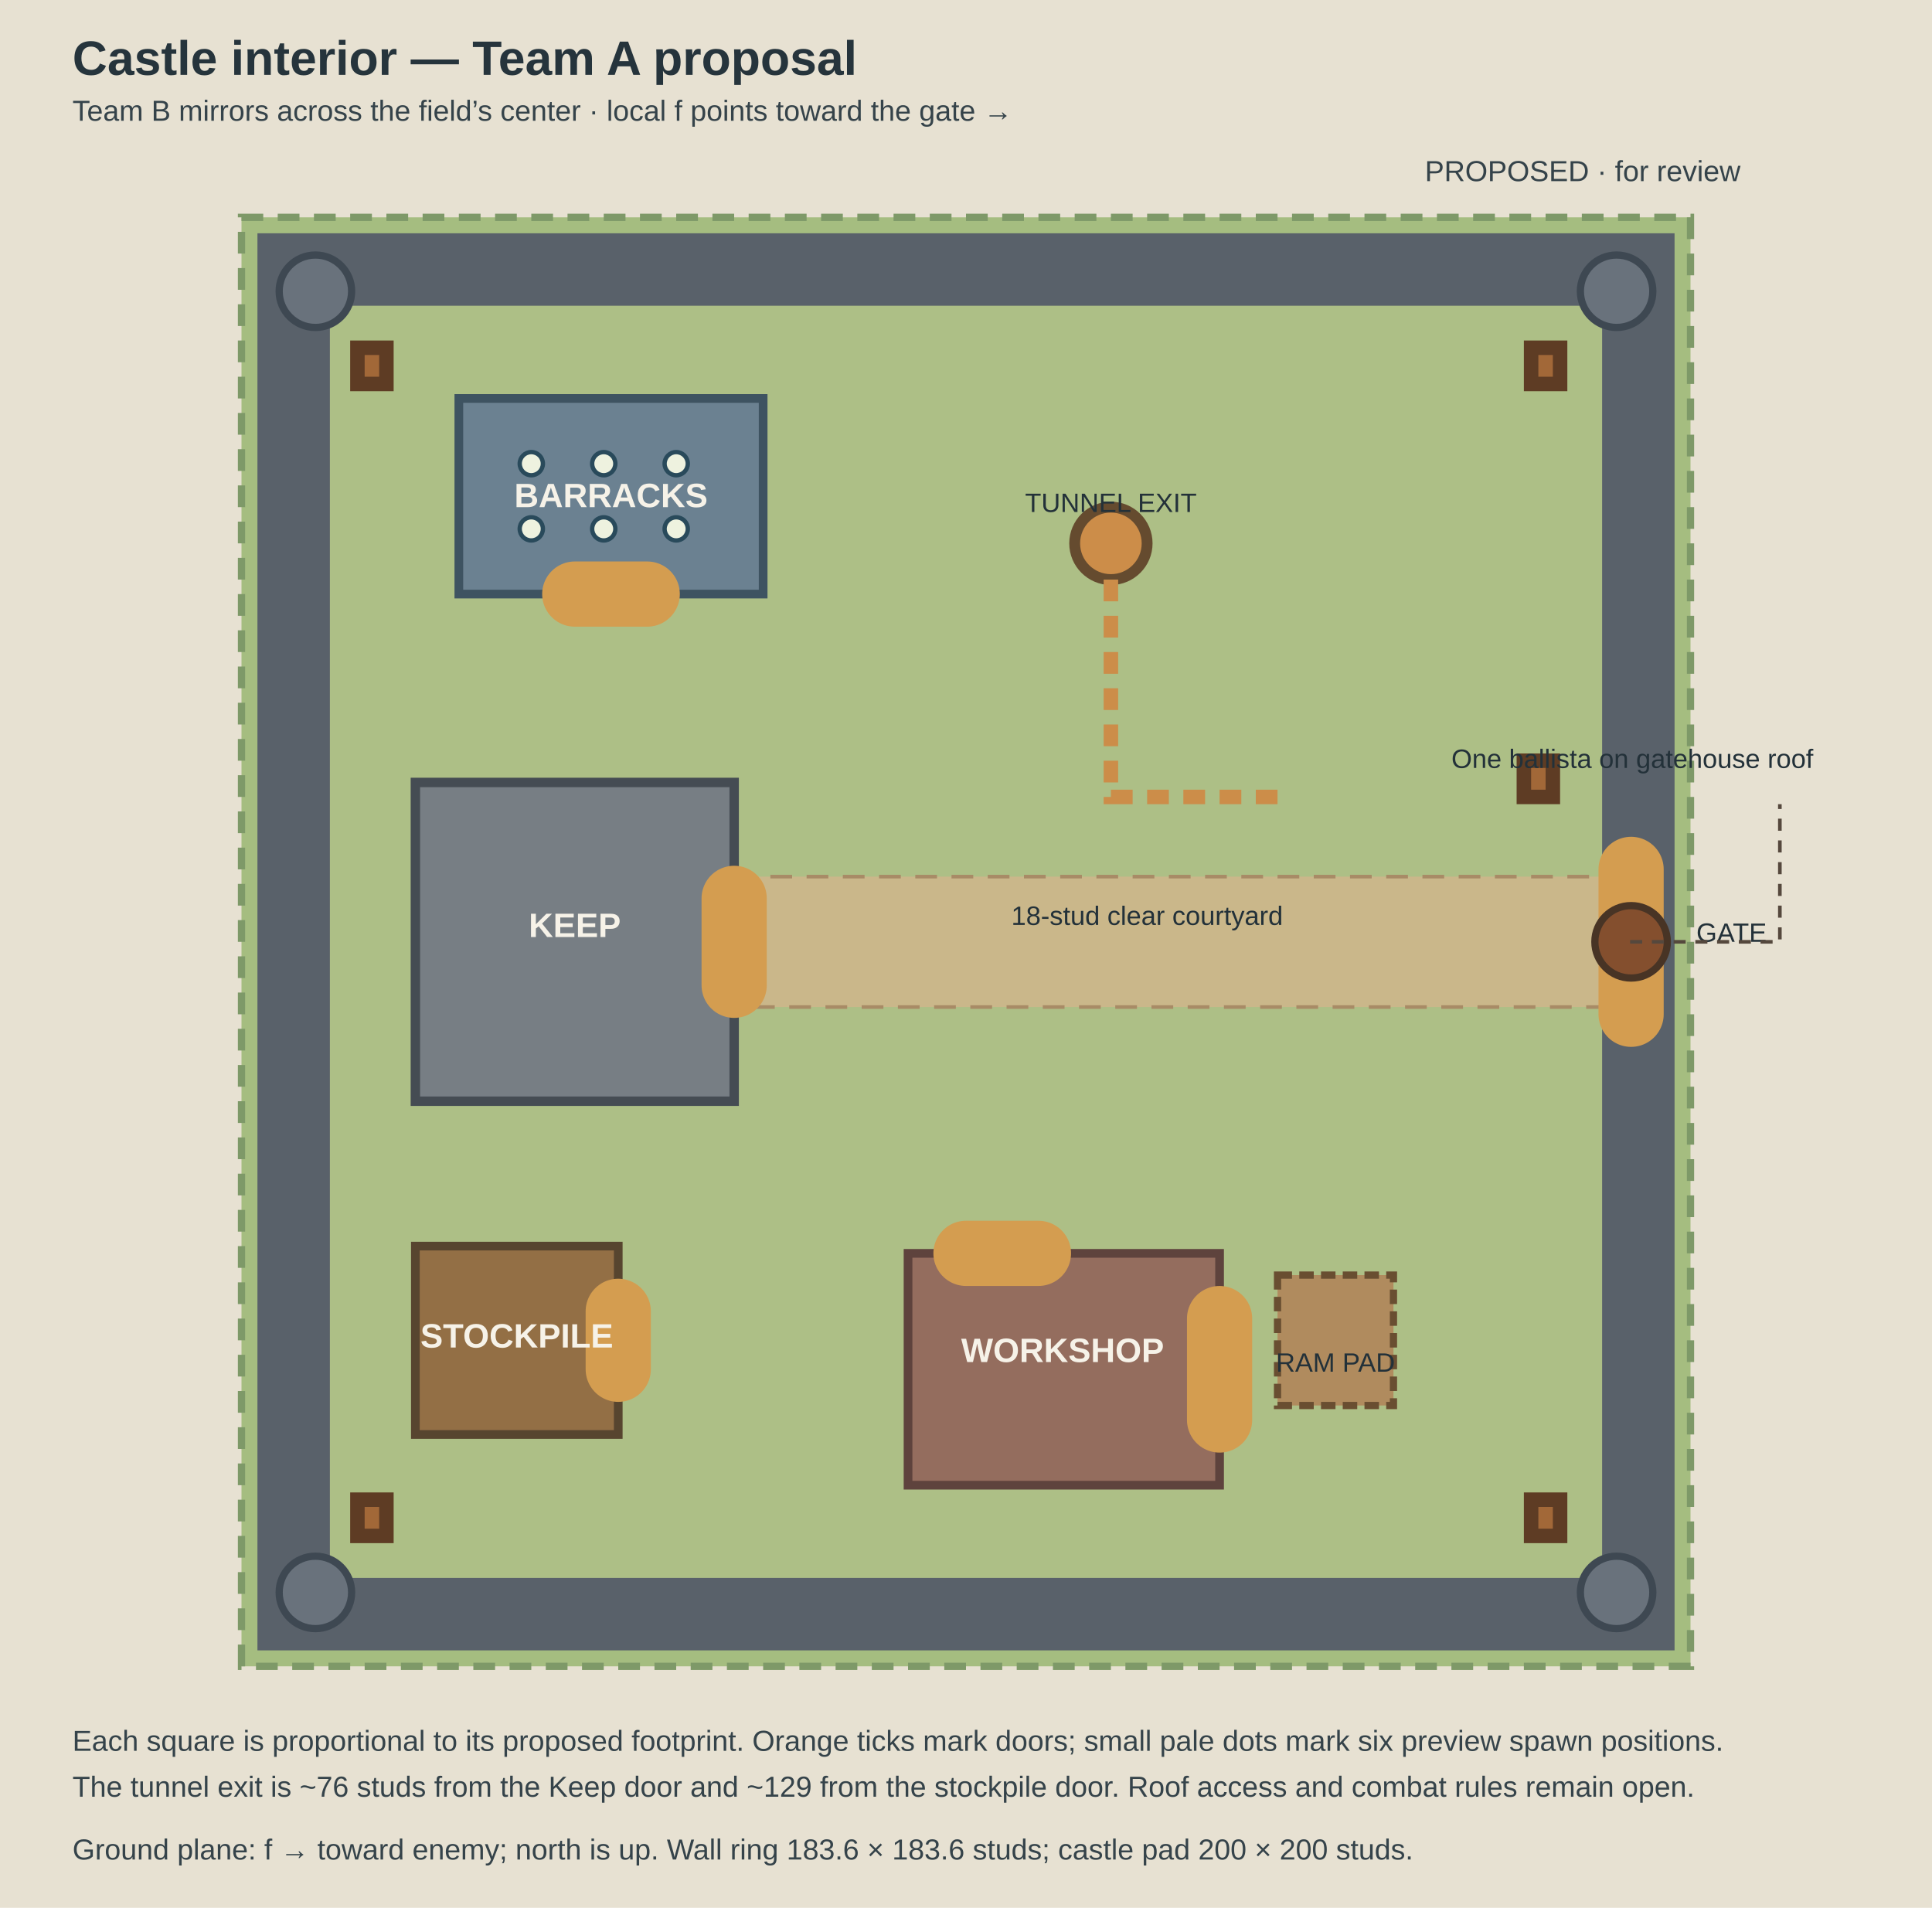
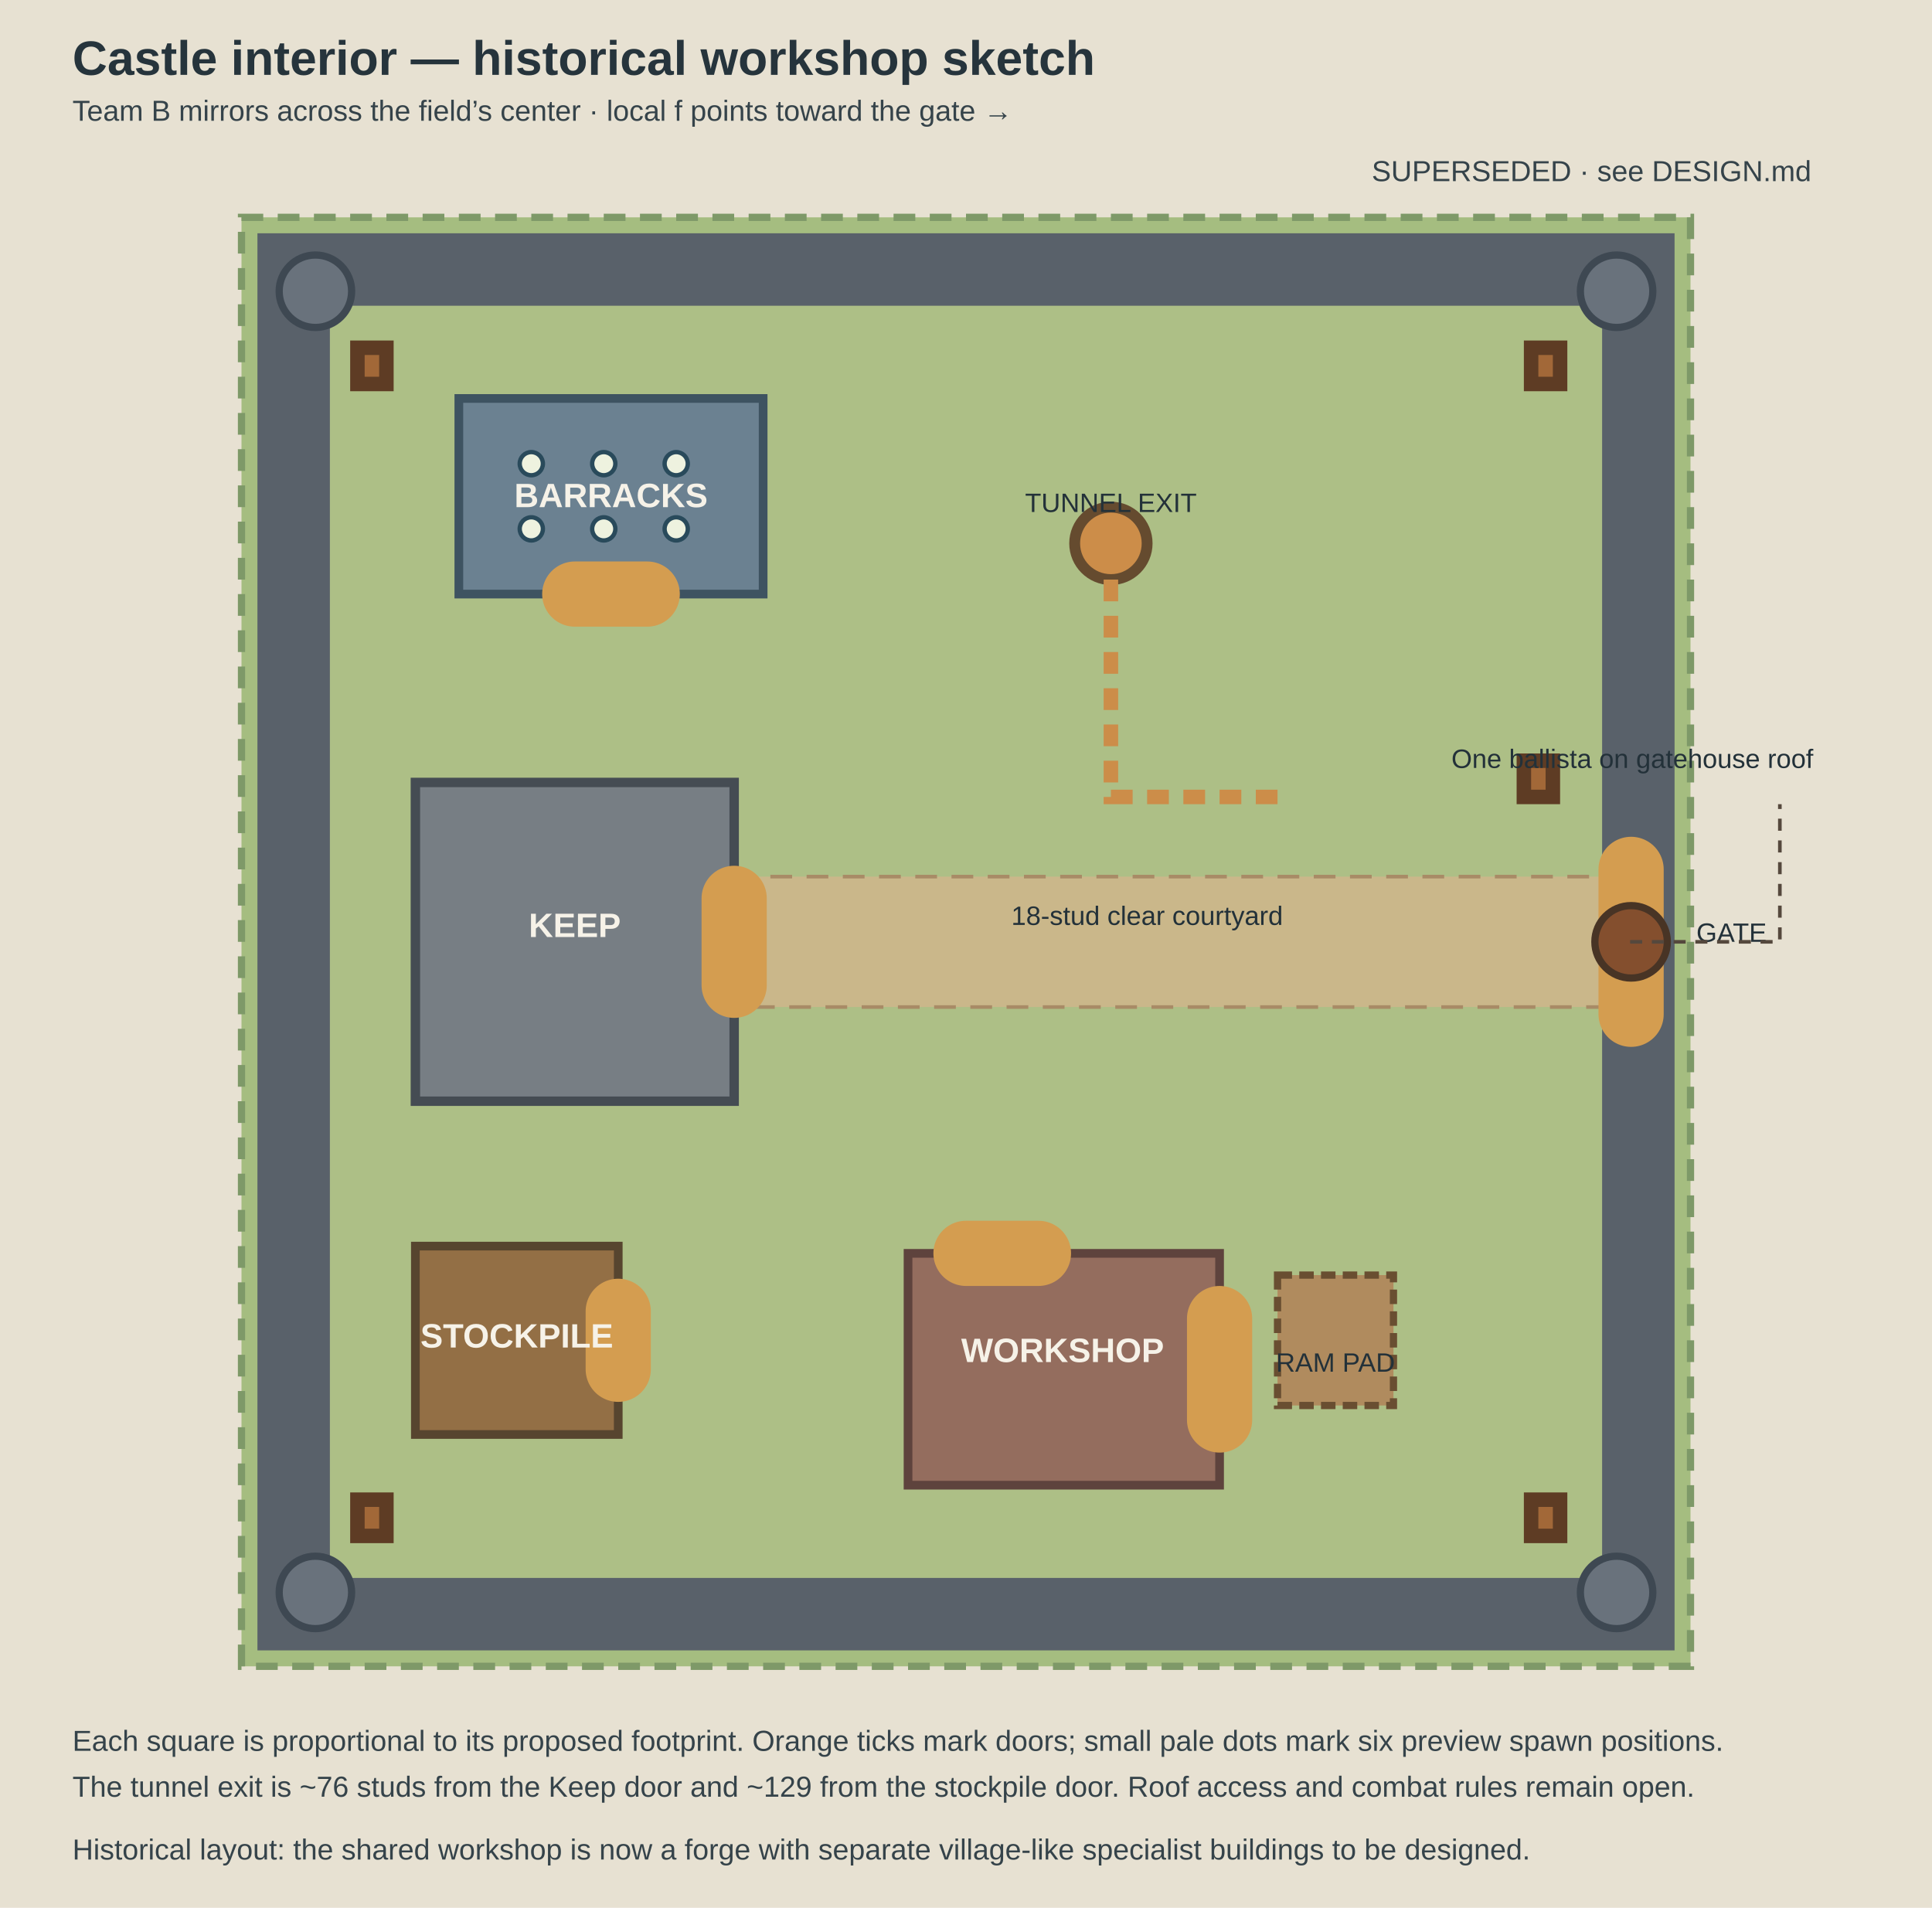
<svg xmlns="http://www.w3.org/2000/svg" viewBox="0 0 800 790" width="800" height="790" role="img" aria-label="Proposed Team A castle interior in a 183.6-stud wall ring; Team B is mirrored">
  <defs>
    <style>
      .title{font:700 20px Arial,sans-serif;fill:#26343c}.sub{font:12px Arial,sans-serif;fill:#35434a}.label{font:700 14px Arial,sans-serif;fill:#f6f2e8}.detail{font:11px Arial,sans-serif;fill:#233139}.tiny{font:10px Arial,sans-serif;fill:#233139}.wall{fill:#c5c1b7;stroke:#59616a;stroke-width:12}.door{stroke:#d49d50;stroke-width:9;stroke-linecap:round}.ladder{fill:#a26838;stroke:#5e3c24;stroke-width:2}.callout{fill:none;stroke:#55483d;stroke-width:1.5;stroke-dasharray:5 4}
    </style>
  </defs>
  <rect width="800" height="790" fill="#e7e1d2" />
-   <text x="30" y="31" class="title">Castle interior — Team A proposal</text>
+   <text x="30" y="31" class="title">Castle interior — historical workshop sketch</text>
  <text x="30" y="50" class="sub">Team B mirrors across the field’s center · local f points toward the gate →</text>
-   <text x="590" y="75" class="sub">PROPOSED · for review</text>
+   <text x="568" y="75" class="sub">SUPERSEDED · see DESIGN.md</text>
  <g transform="translate(400 390) scale(3)">
    <rect x="-100" y="-100" width="200" height="200" fill="#a5bd80" stroke="#7e9968" stroke-width="1" stroke-dasharray="3 2" />
    <rect class="wall" x="-91.8" y="-91.8" width="183.6" height="183.6" />
    <rect x="-87.8" y="-87.8" width="175.6" height="175.6" fill="#adbf86" />
    <rect x="-32" y="-9" width="123.8" height="18" fill="#d0b58b" fill-opacity=".8" stroke="#a88b66" stroke-width=".5" stroke-dasharray="3 2" />
    <rect x="-76" y="-22" width="44" height="44" fill="#777e84" stroke="#454c53" stroke-width="1.3" />
    <rect x="-76" y="42" width="28" height="26" fill="#936f45" stroke="#57452f" stroke-width="1.2" />
    <rect x="-70" y="-75" width="42" height="27" fill="#6b8191" stroke="#3e5361" stroke-width="1.2" />
    <rect x="-8" y="43" width="43" height="32" fill="#946d5e" stroke="#5e433d" stroke-width="1.2" />
    <rect x="43" y="46" width="16" height="18" fill="#b08b5e" stroke="#694e31" stroke-width="1" stroke-dasharray="2 1" />
    <line class="door" x1="-32" y1="-6" x2="-32" y2="6" />
    <line class="door" x1="-48" y1="51" x2="-48" y2="59" />
    <line class="door" x1="-54" y1="-48" x2="-44" y2="-48" />
    <line class="door" x1="0" y1="43" x2="10" y2="43" />
    <line class="door" x1="35" y1="52" x2="35" y2="66" />
    <rect x="88" y="-10.2" width="8" height="20.4" fill="#adbf86" />
    <line class="door" x1="91.8" y1="-10" x2="91.8" y2="10" />
    <g fill="#eef2df" stroke="#294a5b" stroke-width=".6">
      <circle cx="-60" cy="-66" r="1.6" />
      <circle cx="-50" cy="-66" r="1.6" />
      <circle cx="-40" cy="-66" r="1.6" />
      <circle cx="-60" cy="-57" r="1.6" />
      <circle cx="-50" cy="-57" r="1.6" />
      <circle cx="-40" cy="-57" r="1.6" />
    </g>
    <g class="ladder">
      <rect x="-84" y="-82" width="4" height="5" />
      <rect x="-84" y="77" width="4" height="5" />
      <rect x="78" y="-82" width="4" height="5" />
      <rect x="78" y="77" width="4" height="5" />
      <rect x="77" y="-25" width="4" height="5" />
    </g>
    <g fill="#69727c" stroke="#3e4852" stroke-width="1">
      <circle cx="-89.8" cy="-89.8" r="5" />
      <circle cx="-89.8" cy="89.8" r="5" />
      <circle cx="89.8" cy="-89.8" r="5" />
      <circle cx="89.8" cy="89.8" r="5" />
    </g>
    <circle cx="20" cy="-55" r="5" fill="#cc8d49" stroke="#654b2f" stroke-width="1.5" />
    <path d="M20 -55 v35 h25" fill="none" stroke="#cc8d49" stroke-width="2" stroke-dasharray="3 2" />
    <circle cx="91.8" cy="0" r="5" fill="#844f2e" stroke="#483425" stroke-width="1" />
  </g>
  <g text-anchor="middle">
    <text class="label" x="238" y="388">KEEP</text>
    <text class="label" x="214" y="558">STOCKPILE</text>
    <text class="label" x="253" y="210">BARRACKS</text>
    <text class="label" x="440" y="564">WORKSHOP</text>
    <text class="detail" x="553" y="568">RAM PAD</text>
    <text class="detail" x="460" y="212">TUNNEL EXIT</text>
    <text class="detail" x="475" y="383">18-stud clear courtyard</text>
    <text class="detail" x="717" y="390">GATE</text>
  </g>
  <path class="callout" d="M675 390 H737 V333" />
  <text x="601" y="318" class="detail">One ballista on gatehouse roof</text>
  <text x="30" y="725" class="sub">Each square is proportional to its proposed footprint. Orange ticks mark doors; small pale dots mark six preview spawn positions.</text>
  <text x="30" y="744" class="sub">The tunnel exit is ~76 studs from the Keep door and ~129 from the stockpile door. Roof access and combat rules remain open.</text>
-   <text x="30" y="770" class="sub">Ground plane: f → toward enemy; north is up. Wall ring 183.6 × 183.6 studs; castle pad 200 × 200 studs.</text>
+   <text x="30" y="770" class="sub">Historical layout: the shared workshop is now a forge with separate village-like specialist buildings to be designed.</text>
</svg>
